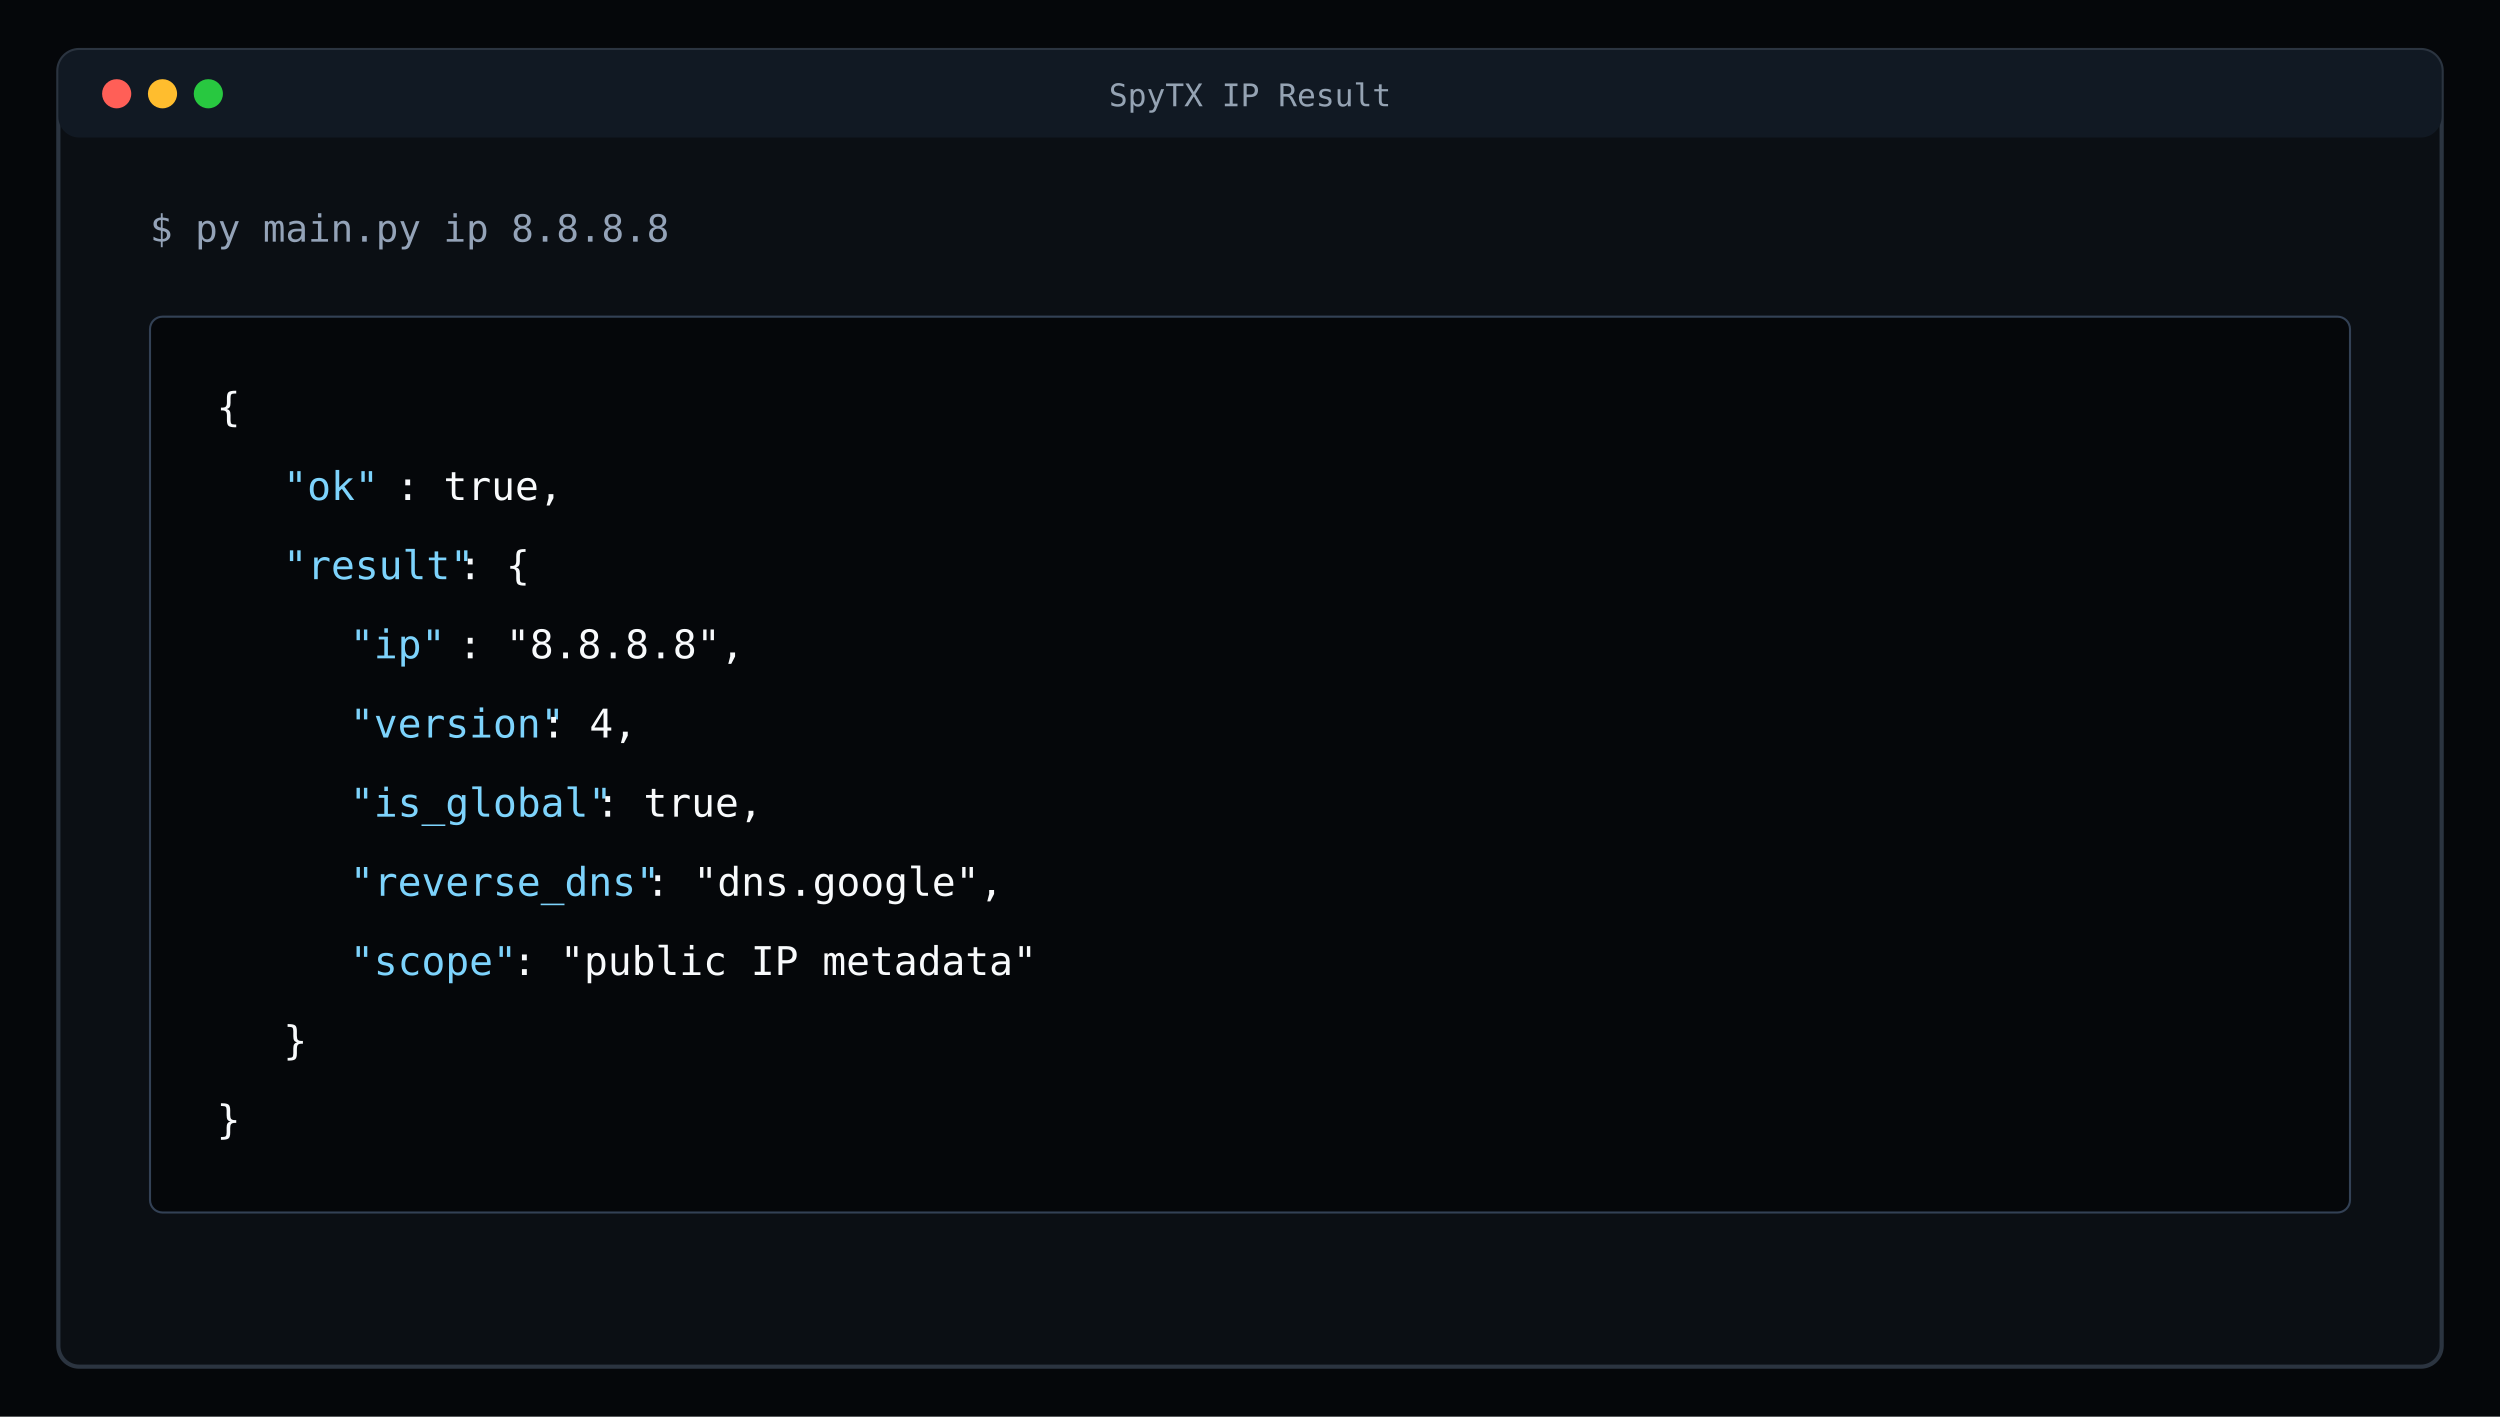
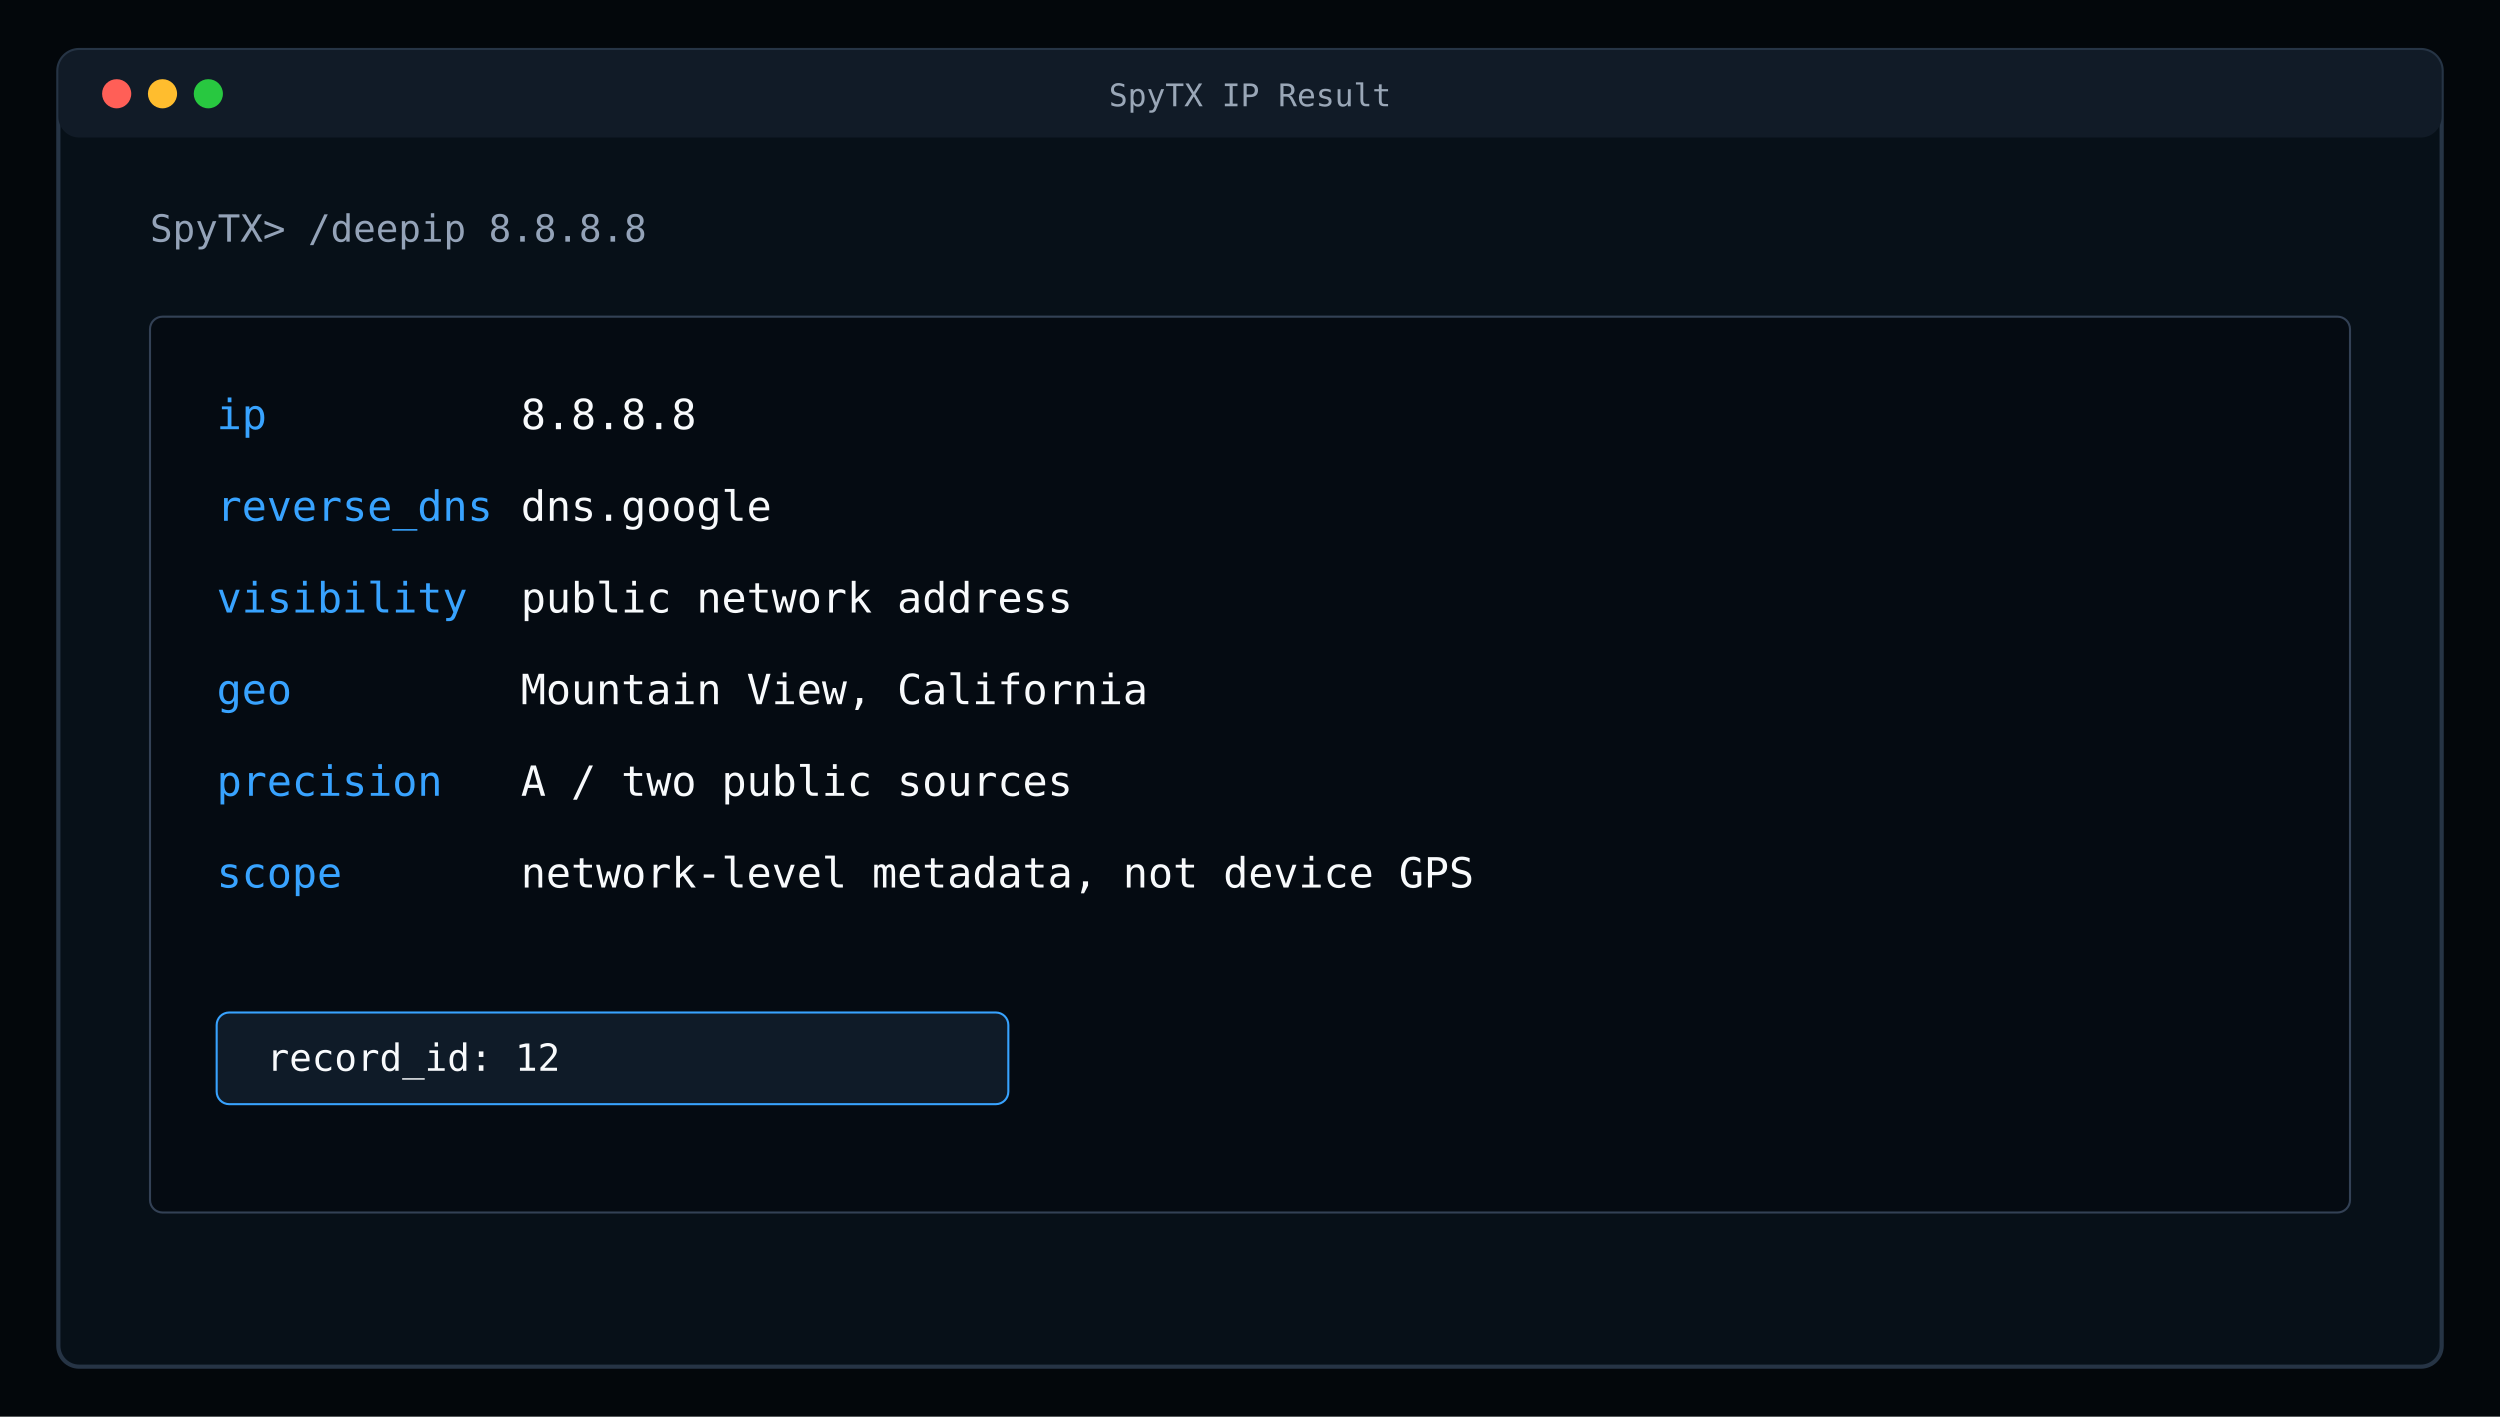
<svg xmlns="http://www.w3.org/2000/svg" width="1200" height="680" viewBox="0 0 1200 680" role="img" aria-label="SpyTX IP result terminal screenshot">
-   <rect width="1200" height="680" fill="#05070a" />
-   <rect x="28" y="24" width="1144" height="632" rx="10" fill="#0b0f14" stroke="#2b3440" stroke-width="2" />
-   <rect x="28" y="24" width="1144" height="42" rx="10" fill="#111923" />
+   <rect width="1200" height="680" fill="#03070b" />
+   <rect x="28" y="24" width="1144" height="632" rx="10" fill="#071018" stroke="#263445" stroke-width="2" />
+   <rect x="28" y="24" width="1144" height="42" rx="10" fill="#111b27" />
  <circle cx="56" cy="45" r="7" fill="#ff5f57" />
  <circle cx="78" cy="45" r="7" fill="#ffbd2e" />
  <circle cx="100" cy="45" r="7" fill="#28c840" />
-   <text x="600" y="51" fill="#95a3b3" font-family="Consolas, monospace" font-size="15" text-anchor="middle">SpyTX IP Result</text>
-   <text x="72" y="116" fill="#94a3b8" font-family="Consolas, monospace" font-size="18">$ py main.py ip 8.8.8.8</text>
-   <rect x="72" y="152" width="1056" height="430" rx="6" fill="#05070a" stroke="#334155" />
-   <text x="104" y="202" fill="#f8fafc" font-family="Consolas, monospace" font-size="19">{</text>
-   <text x="136" y="240" fill="#7dd3fc" font-family="Consolas, monospace" font-size="19">"ok"</text>
-   <text x="190" y="240" fill="#f8fafc" font-family="Consolas, monospace" font-size="19">: true,</text>
-   <text x="136" y="278" fill="#7dd3fc" font-family="Consolas, monospace" font-size="19">"result"</text>
-   <text x="220" y="278" fill="#f8fafc" font-family="Consolas, monospace" font-size="19">: {</text>
-   <text x="168" y="316" fill="#7dd3fc" font-family="Consolas, monospace" font-size="19">"ip"</text>
-   <text x="220" y="316" fill="#f8fafc" font-family="Consolas, monospace" font-size="19">: "8.8.8.8",</text>
-   <text x="168" y="354" fill="#7dd3fc" font-family="Consolas, monospace" font-size="19">"version"</text>
-   <text x="260" y="354" fill="#f8fafc" font-family="Consolas, monospace" font-size="19">: 4,</text>
-   <text x="168" y="392" fill="#7dd3fc" font-family="Consolas, monospace" font-size="19">"is_global"</text>
-   <text x="286" y="392" fill="#f8fafc" font-family="Consolas, monospace" font-size="19">: true,</text>
-   <text x="168" y="430" fill="#7dd3fc" font-family="Consolas, monospace" font-size="19">"reverse_dns"</text>
-   <text x="310" y="430" fill="#f8fafc" font-family="Consolas, monospace" font-size="19">: "dns.google",</text>
-   <text x="168" y="468" fill="#7dd3fc" font-family="Consolas, monospace" font-size="19">"scope"</text>
-   <text x="246" y="468" fill="#f8fafc" font-family="Consolas, monospace" font-size="19">: "public IP metadata"</text>
-   <text x="136" y="506" fill="#f8fafc" font-family="Consolas, monospace" font-size="19">}</text>
-   <text x="104" y="544" fill="#f8fafc" font-family="Consolas, monospace" font-size="19">}</text>
+   <text x="600" y="51" fill="#9aa7b7" font-family="Consolas, monospace" font-size="15" text-anchor="middle">SpyTX IP Result</text>
+   <text x="72" y="116" fill="#94a3b8" font-family="Consolas, monospace" font-size="18">SpyTX&gt; /deepip 8.8.8.8</text>
+   <rect x="72" y="152" width="1056" height="430" rx="6" fill="#050b12" stroke="#334155" />
+   <text x="104" y="206" fill="#38a3ff" font-family="Consolas, monospace" font-size="20">ip</text>
+   <text x="250" y="206" fill="#f8fafc" font-family="Consolas, monospace" font-size="20">8.8.8.8</text>
+   <text x="104" y="250" fill="#38a3ff" font-family="Consolas, monospace" font-size="20">reverse_dns</text>
+   <text x="250" y="250" fill="#f8fafc" font-family="Consolas, monospace" font-size="20">dns.google</text>
+   <text x="104" y="294" fill="#38a3ff" font-family="Consolas, monospace" font-size="20">visibility</text>
+   <text x="250" y="294" fill="#f8fafc" font-family="Consolas, monospace" font-size="20">public network address</text>
+   <text x="104" y="338" fill="#38a3ff" font-family="Consolas, monospace" font-size="20">geo</text>
+   <text x="250" y="338" fill="#f8fafc" font-family="Consolas, monospace" font-size="20">Mountain View, California</text>
+   <text x="104" y="382" fill="#38a3ff" font-family="Consolas, monospace" font-size="20">precision</text>
+   <text x="250" y="382" fill="#f8fafc" font-family="Consolas, monospace" font-size="20">A / two public sources</text>
+   <text x="104" y="426" fill="#38a3ff" font-family="Consolas, monospace" font-size="20">scope</text>
+   <text x="250" y="426" fill="#f8fafc" font-family="Consolas, monospace" font-size="20">network-level metadata, not device GPS</text>
+   <rect x="104" y="486" width="380" height="44" rx="6" fill="#0f1b28" stroke="#38a3ff" />
+   <text x="128" y="514" fill="#f8fafc" font-family="Consolas, monospace" font-size="18">record_id: 12</text>
</svg>
